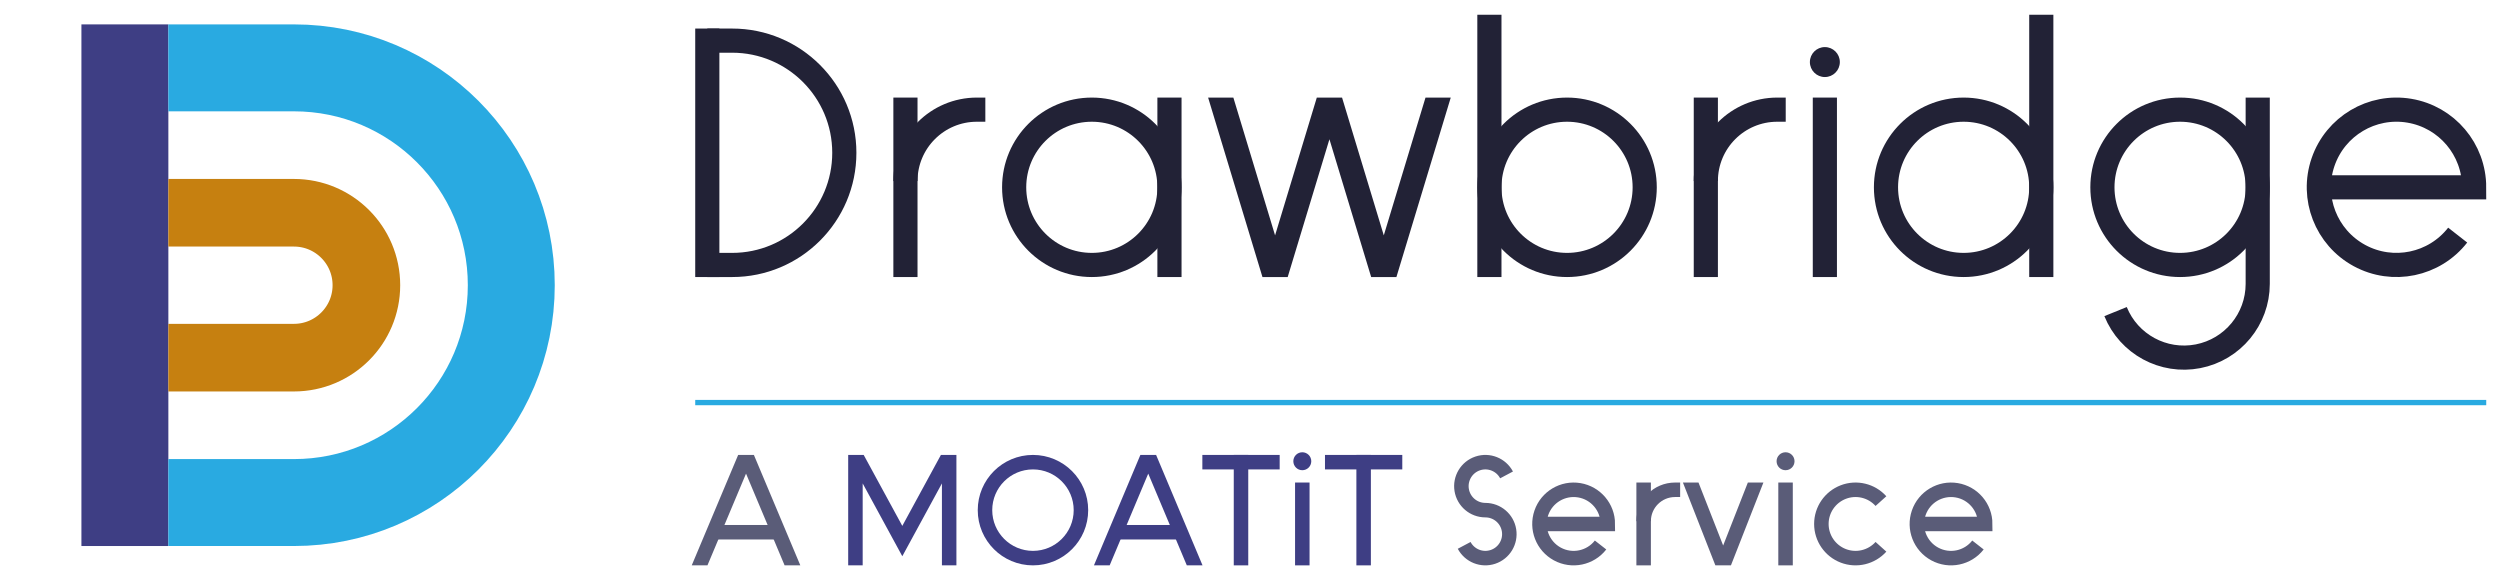
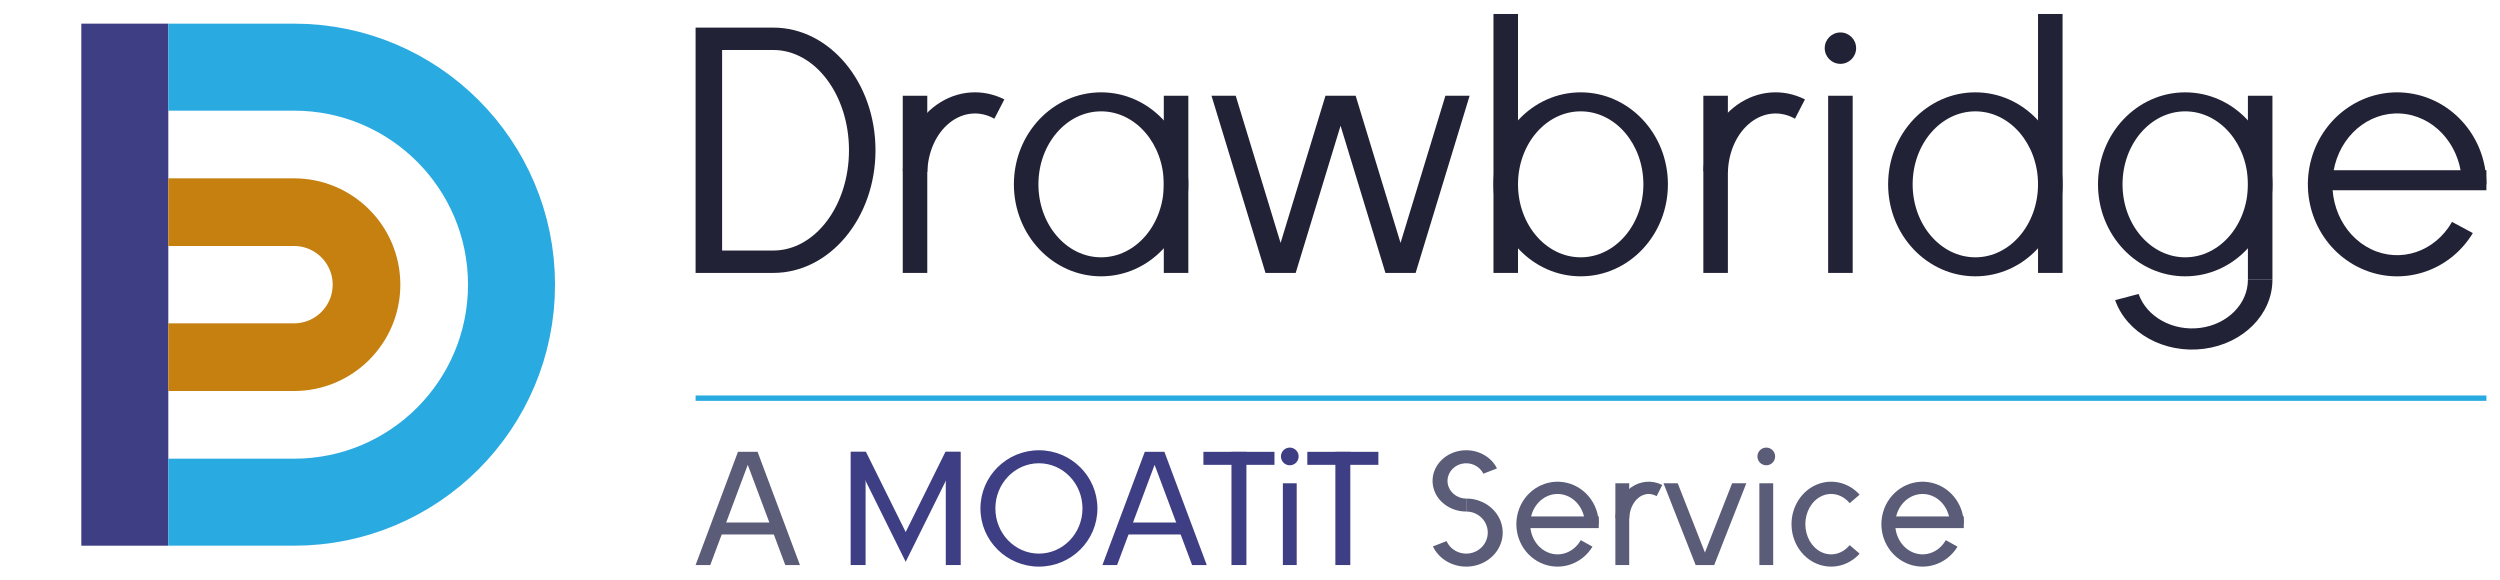
- <svg xmlns="http://www.w3.org/2000/svg" viewBox="0 0 724.37 167.54" width="724" height="168" role="img" aria-label="Drawbridge, A MOATiT Service">
-   <g transform="translate(4.00 -7.20) scale(2.7989)">
+ <svg xmlns="http://www.w3.org/2000/svg" viewBox="0 0 733.76 169.74" width="734" height="170" role="img" aria-label="Drawbridge, A MOATiT Service">
+   <g transform="translate(4.00 -7.35) scale(2.8375)">
    <rect x="7" y="5" width="9" height="54" fill="#3E3E84" />
    <path d="M16 9.5 H29 A22.5 22.5 0 0 1 29 54.5 H16" fill="none" stroke="#29AAE1" stroke-width="9" />
    <path d="M16 24.5 H29 A7.5 7.5 0 0 1 29 39.5 H16" fill="none" stroke="#C68010" stroke-width="7" />
  </g>
-   <g transform="translate(201.44 80.00)">
-     <g style="color:#222236" color="#222236">
-       <defs>
-         <clipPath id="c0">
-           <rect x="-14.00" y="-52.00" width="98.00" height="52.00" />
-         </clipPath>
-       </defs>
-       <g fill="none" stroke="currentColor" stroke-width="7.00" stroke-linecap="butt" stroke-linejoin="miter" stroke-miterlimit="10">
-         <g transform="translate(0.00 0)">
-           <path d="M3.50,-72.00 V0" />
-           <path d="M3.50,-68.50 H10.70 A32.50,32.50 0 0 1 10.70,-3.50 H3.50" />
-         </g>
-         <g transform="translate(57.41 0)">
-           <path d="M3.50,-52.00 V0" />
-           <path d="M3.50,-27.80 A20.70,20.70 0 0 1 24.20,-48.50 h2.45" />
-         </g>
-         <g transform="translate(88.91 0)">
-           <path d="M3.50,-26.00 A22.50,22.50 0 1 0 48.50,-26.00 A22.50,22.50 0 1 0 3.50,-26.00" />
-           <path d="M48.50,-52.00 V0" />
-         </g>
-         <g transform="translate(148.76 0)">
-           <g clip-path="url(#c0)">
-             <path d="M1.07,-60.04 L19.25,0.00 L35.00,-52.00 L50.75,0.00 L68.93,-60.04" />
-           </g>
-         </g>
-         <g transform="translate(226.61 0)">
-           <path d="M3.50,-76.00 V0" />
-           <path d="M3.50,-26.00 A22.50,22.50 0 1 0 48.50,-26.00 A22.50,22.50 0 1 0 3.50,-26.00" />
-         </g>
-         <g transform="translate(289.32 0)">
-           <path d="M3.50,-52.00 V0" />
-           <path d="M3.50,-27.80 A20.70,20.70 0 0 1 24.20,-48.50 h2.45" />
-         </g>
-         <g transform="translate(323.81 0)">
-           <path d="M3.50,-52.00 V0" />
-           <path d="M-0.84,-62.29 A4.34,4.34 0 1 0 7.84,-62.29 A4.34,4.34 0 1 0 -0.84,-62.29" stroke="none" fill="currentColor" />
-         </g>
-         <g transform="translate(341.52 0)">
-           <path d="M3.50,-26.00 A22.50,22.50 0 1 0 48.50,-26.00 A22.50,22.50 0 1 0 3.50,-26.00" />
-           <path d="M48.50,-76.00 V0" />
-         </g>
-         <g transform="translate(404.23 0)">
-           <path d="M3.50,-26.00 A22.50,22.50 0 1 0 48.50,-26.00 A22.50,22.50 0 1 0 3.50,-26.00" />
-           <path d="M48.50,-52.00 V2.00 A21.38,21.38 0 0 1 7.31,10.01" />
-         </g>
-         <g transform="translate(466.94 0)">
-           <path d="M3.50,-26.00 H48.50 A22.50,22.50 0 1 0 43.73,-12.15" />
-         </g>
+   <g transform="translate(204.16 80.00)">
+     <g fill="#222236" transform="scale(0.1 -0.1)">
+       <path fill-rule="evenodd" d="M0 0 H228 A300 360 0 0 1 228 720 H0 Z M77.8 65.7 H228 A222.2 294.3 0 0 1 228 654.3 H77.8 Z" />
+       <path d="M608 0 H680 V520 H608 Z" />
+       <path d="M608.1 298.4 A212 240 0 0 0 906.2 509.3 L876.9 452.6 A140 178 0 0 1 680.1 296.2 Z" />
+       <path fill-rule="evenodd" d="M1446.2 260 A256 270 0 0 1 934.2 260 A256 270 0 0 1 1446.2 260 Z M1374.2 260 A184 214.2 0 0 1 1006.2 260 A184 214.2 0 0 1 1374.2 260 Z" />
+       <path d="M1374.2 0 H1446.2 V520 H1374.2 Z" />
+       <path d="M1585.3 520 L1717 88 L1848.7 520 L1937.3 520 L2069 88 L2200.7 520 L2271.8 520 L2113.3 0 L2024.7 0 L1893 432 L1761.3 0 L1672.7 0 L1514.2 520 Z" />
+       <path d="M2341.8 0 H2413.8 V760 H2341.8 Z" />
+       <path fill-rule="evenodd" d="M2853.8 260 A256 270 0 0 1 2341.8 260 A256 270 0 0 1 2853.8 260 Z M2781.8 260 A184 214.2 0 0 1 2413.8 260 A184 214.2 0 0 1 2781.8 260 Z" />
+       <path d="M2957.8 0 H3029.8 V520 H2957.8 Z" />
+       <path d="M2957.9 298.4 A212 240 0 0 0 3256 509.3 L3226.7 452.6 A140 178 0 0 1 3029.9 296.2 Z" />
+       <path d="M3324.1 0 H3396.1 V520 H3324.1 Z" />
+       <path d="M3406.2 659.7 A46.1 46.1 0 0 1 3314 659.7 A46.1 46.1 0 0 1 3406.2 659.7 Z" />
+       <path fill-rule="evenodd" d="M4012.1 260 A256 270 0 0 1 3500.1 260 A256 270 0 0 1 4012.1 260 Z M3940.1 260 A184 214.2 0 0 1 3572.1 260 A184 214.2 0 0 1 3940.1 260 Z" />
+       <path d="M3940.1 0 H4012.1 V760 H3940.1 Z" />
+       <path fill-rule="evenodd" d="M4628.1 260 A256 270 0 0 1 4116.1 260 A256 270 0 0 1 4628.1 260 Z M4556.1 260 A184 214.2 0 0 1 4188.1 260 A184 214.2 0 0 1 4556.1 260 Z" />
+       <path d="M4556.1 -20 H4628.1 V520 H4556.1 Z" />
+       <path d="M4628.1 -20 A236 205 0 0 0 4166.4 -79.9 L4235.3 -61.8 A164 143 0 0 1 4556.1 -20 Z" />
+       <path d="M5256.1 260 A262 270 0 1 1 5216.3 116.9 L5155.2 149.8 A190 208 0 1 0 5184.1 260 Z" />
+       <path d="M4768.1 242.6 H5256.1 V301.4 H4768.1 Z" />
+     </g>
+   </g>
+   <rect x="204.16" y="115.97" width="525.61" height="1.58" fill="#29AAE1" />
+   <g transform="translate(204.16 165.74)">
+     <g fill="#5A5C78" transform="scale(0.04615 -0.04615)">
+       <path d="M0 0 L269.4 720 L394.2 720 L663.6 0 L570.3 0 L331.8 637.4 L93.3 0 Z" />
+       <path d="M119.4 194.4 H544.2 V270.5 H119.4 Z" />
+     </g>
+     <g transform="translate(45.51 0)">
+       <g fill="#3E3E84" transform="scale(0.04615 -0.04615)">
+         <path d="M0 0 H95 V720 H0 Z" />
+         <path d="M605 0 H700 V720 H605 Z" />
+         <path d="M97.3 720 L350 209.8 L602.7 720 L696.5 720 L350 20.6 L3.5 720 Z" />
+         <path fill-rule="evenodd" d="M1569.4 360 A372 370 0 0 1 825.4 360 A372 370 0 0 1 1569.4 360 Z M1474.4 360 A277 287.3 0 0 1 920.4 360 A277 287.3 0 0 1 1474.4 360 Z" />
+         <path d="M1601.2 0 L1870.6 720 L1995.4 720 L2264.8 0 L2171.5 0 L1933 637.4 L1694.5 0 Z" />
+         <path d="M1720.6 194.4 H2145.4 V270.5 H1720.6 Z" />
+         <path d="M2243.4 637.3 H2695.4 V720 H2243.4 Z" />
+         <path d="M2421.9 0 H2516.9 V720 H2421.9 Z" />
+         <path d="M2748.8 0 H2836.8 V520 H2748.8 Z" />
+         <path d="M2849.1 690.7 A56.3 56.3 0 0 1 2736.5 690.7 A56.3 56.3 0 0 1 2849.1 690.7 Z" />
+         <path d="M2904.2 637.3 H3356.2 V720 H2904.2 Z" />
+         <path d="M3082.7 0 H3177.7 V720 H3082.7 Z" />
      </g>
    </g>
-   </g>
-   <rect x="201.44" y="115.60" width="518.94" height="1.54" fill="#29AAE1" />
-   <g transform="translate(201.44 163.54)">
-     <g style="color:#5A5C78" color="#5A5C78">
-       <defs>
-         <clipPath id="c1">
-           <rect x="-8.40" y="-32.00" width="46.24" height="32.00" />
-         </clipPath>
-       </defs>
-       <g fill="none" stroke="currentColor" stroke-width="4.20" stroke-linecap="butt" stroke-linejoin="miter" stroke-miterlimit="10">
-         <g transform="translate(0.00 0)">
-           <g clip-path="url(#c1)">
-             <path d="M-0.69,4.65 L14.72,-32.00 L30.13,4.65" />
-             <path d="M5.30,-9.60 H24.14" />
-           </g>
-         </g>
-       </g>
-     </g>
-     <g transform="translate(44.32 0)">
-       <g style="color:#3E3E84" color="#3E3E84">
-         <defs>
-           <clipPath id="c2">
-             <rect x="-8.40" y="-32.00" width="48.16" height="32.00" />
-           </clipPath>
-           <clipPath id="c3">
-             <rect x="-8.40" y="-32.00" width="46.24" height="32.00" />
-           </clipPath>
-         </defs>
-         <g fill="none" stroke="currentColor" stroke-width="4.20" stroke-linecap="butt" stroke-linejoin="miter" stroke-miterlimit="10">
-           <g transform="translate(0.00 0)">
-             <g clip-path="url(#c2)">
-               <path d="M2.10,4.20 L2.10,-32.00 L15.68,-7.04 L29.26,-32.00 L29.26,4.20" />
-             </g>
-           </g>
-           <g transform="translate(37.54 0)">
-             <path d="M2.10,-16.00 A13.90,13.90 0 1 0 29.90,-16.00 A13.90,13.90 0 1 0 2.10,-16.00" />
-           </g>
-           <g transform="translate(72.22 0)">
-             <g clip-path="url(#c3)">
-               <path d="M-0.69,4.65 L14.72,-32.00 L30.13,4.65" />
-               <path d="M5.30,-9.60 H24.14" />
-             </g>
-           </g>
-           <g transform="translate(102.62 0)">
-             <path d="M0,-29.90 H22.40" />
-             <path d="M11.20,-32.00 V0" />
-           </g>
-           <g transform="translate(129.48 0)">
-             <path d="M2.10,-24.00 V0" />
-             <path d="M-0.50,-30.17 A2.60,2.60 0 1 0 4.70,-30.17 A2.60,2.60 0 1 0 -0.50,-30.17" stroke="none" fill="currentColor" />
-           </g>
-           <g transform="translate(138.15 0)">
-             <path d="M0,-29.90 H22.40" />
-             <path d="M11.20,-32.00 V0" />
-           </g>
-         </g>
-       </g>
-     </g>
-     <g transform="translate(219.75 0)">
-       <g style="color:#5A5C78" color="#5A5C78">
-         <defs>
-           <clipPath id="c4">
-             <rect x="-8.40" y="-24.00" width="39.81" height="24.00" />
-           </clipPath>
-         </defs>
-         <g fill="none" stroke="currentColor" stroke-width="4.20" stroke-linecap="butt" stroke-linejoin="miter" stroke-miterlimit="10">
-           <g transform="translate(0.00 0)">
-             <path d="M15.33,-26.21 A6.95,6.95 0 1 0 9.19,-16.00 A6.95,6.95 0 1 1 3.05,-5.79" />
-           </g>
-           <g transform="translate(22.77 0)">
-             <path d="M2.10,-12.00 H21.90 A9.90,9.90 0 1 0 19.80,-5.90" />
-           </g>
-           <g transform="translate(52.95 0)">
-             <path d="M2.10,-24.00 V0" />
-             <path d="M2.10,-12.79 A9.11,9.11 0 0 1 11.21,-21.90 h1.47" />
-           </g>
-           <g transform="translate(66.59 0)">
-             <g clip-path="url(#c4)">
-               <path d="M0.26,-28.69 L11.50,0.00 L22.75,-28.69" />
-             </g>
-           </g>
-           <g transform="translate(94.07 0)">
-             <path d="M2.10,-24.00 V0" />
-             <path d="M-0.50,-30.17 A2.60,2.60 0 1 0 4.70,-30.17 A2.60,2.60 0 1 0 -0.50,-30.17" stroke="none" fill="currentColor" />
-           </g>
-           <g transform="translate(104.45 0)">
-             <path d="M19.36,-18.62 A9.90,9.90 0 1 0 19.36,-5.38" />
-           </g>
-           <g transform="translate(132.12 0)">
-             <path d="M2.10,-12.00 H21.90 A9.90,9.90 0 1 0 19.80,-5.90" />
-           </g>
-         </g>
+     <g transform="translate(215.29 0)">
+       <g fill="#5A5C78" transform="scale(0.04615 -0.04615)">
+         <path d="M431.5 614.4 A214 194.9 0 1 1 236 340.3 L236 422.9 A119 112.2 0 1 0 344.7 580.8 Z" />
+         <path d="M236 422.9 A232 216.5 0 1 0 24.1 118.4 L110.9 152.1 A137 133.8 0 1 1 236 340.3 Z" />
+         <path d="M1078.9 260 A262 270 0 1 1 1039.1 116.9 L964.5 158.3 A174 192 0 1 0 990.9 260 Z" />
+         <path d="M598.9 234.9 H1078.9 V309.1 H598.9 Z" />
+         <path d="M1184.6 0 H1272.6 V520 H1184.6 Z" />
+         <path d="M1184.7 298.4 A212 240 0 0 0 1482.8 509.3 L1447 438 A124 162 0 0 1 1272.7 295.7 Z" />
+         <path d="M1581.1 520 L1754.1 79.6 L1927.1 520 L2017.4 520 L1813.1 0 L1695.1 0 L1490.8 520 Z" />
+         <path d="M2100.3 0 H2188.3 V520 H2100.3 Z" />
+         <path d="M2200.6 690.7 A56.3 56.3 0 0 1 2088 690.7 A56.3 56.3 0 0 1 2200.6 690.7 Z" />
+         <path d="M2738 447.6 A252 270 0 1 1 2738 72.4 L2674.7 126.6 A164 192 0 1 0 2674.7 393.4 Z" />
+         <path d="M3400.4 260 A262 270 0 1 1 3360.6 116.9 L3286 158.3 A174 192 0 1 0 3312.4 260 Z" />
+         <path d="M2920.4 234.9 H3400.4 V309.1 H2920.4 Z" />
      </g>
    </g>
  </g>
</svg>
